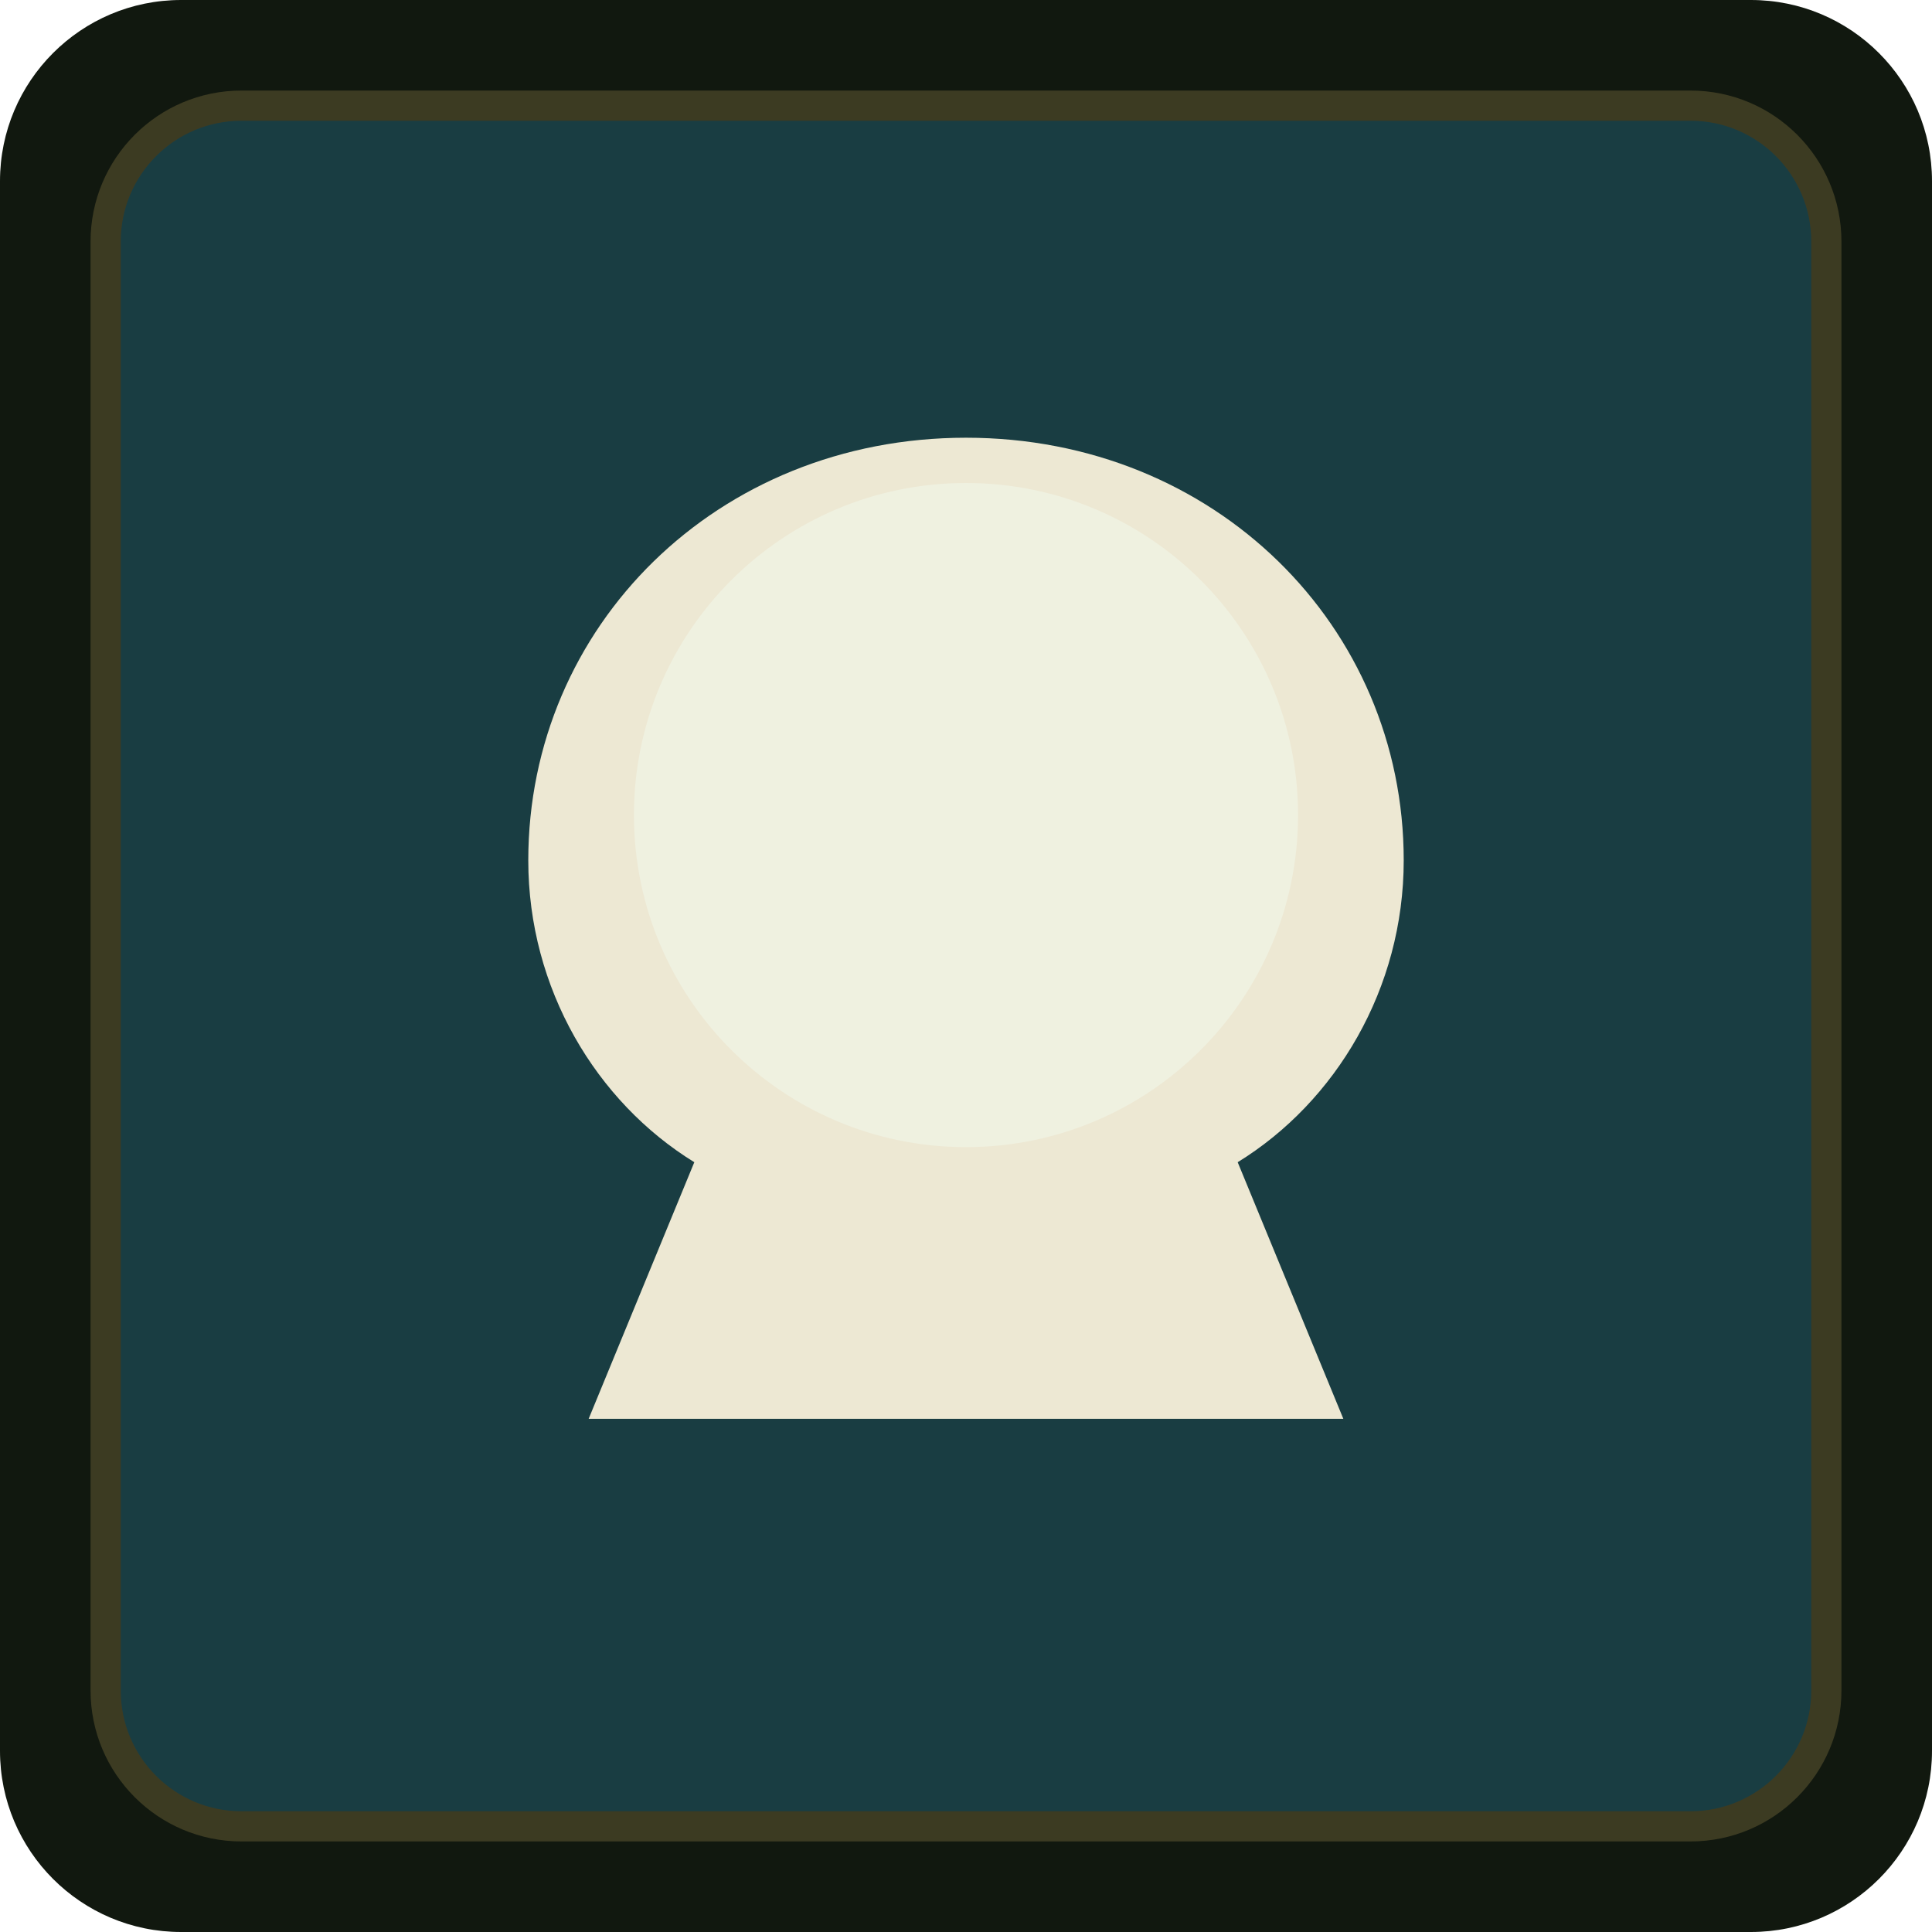
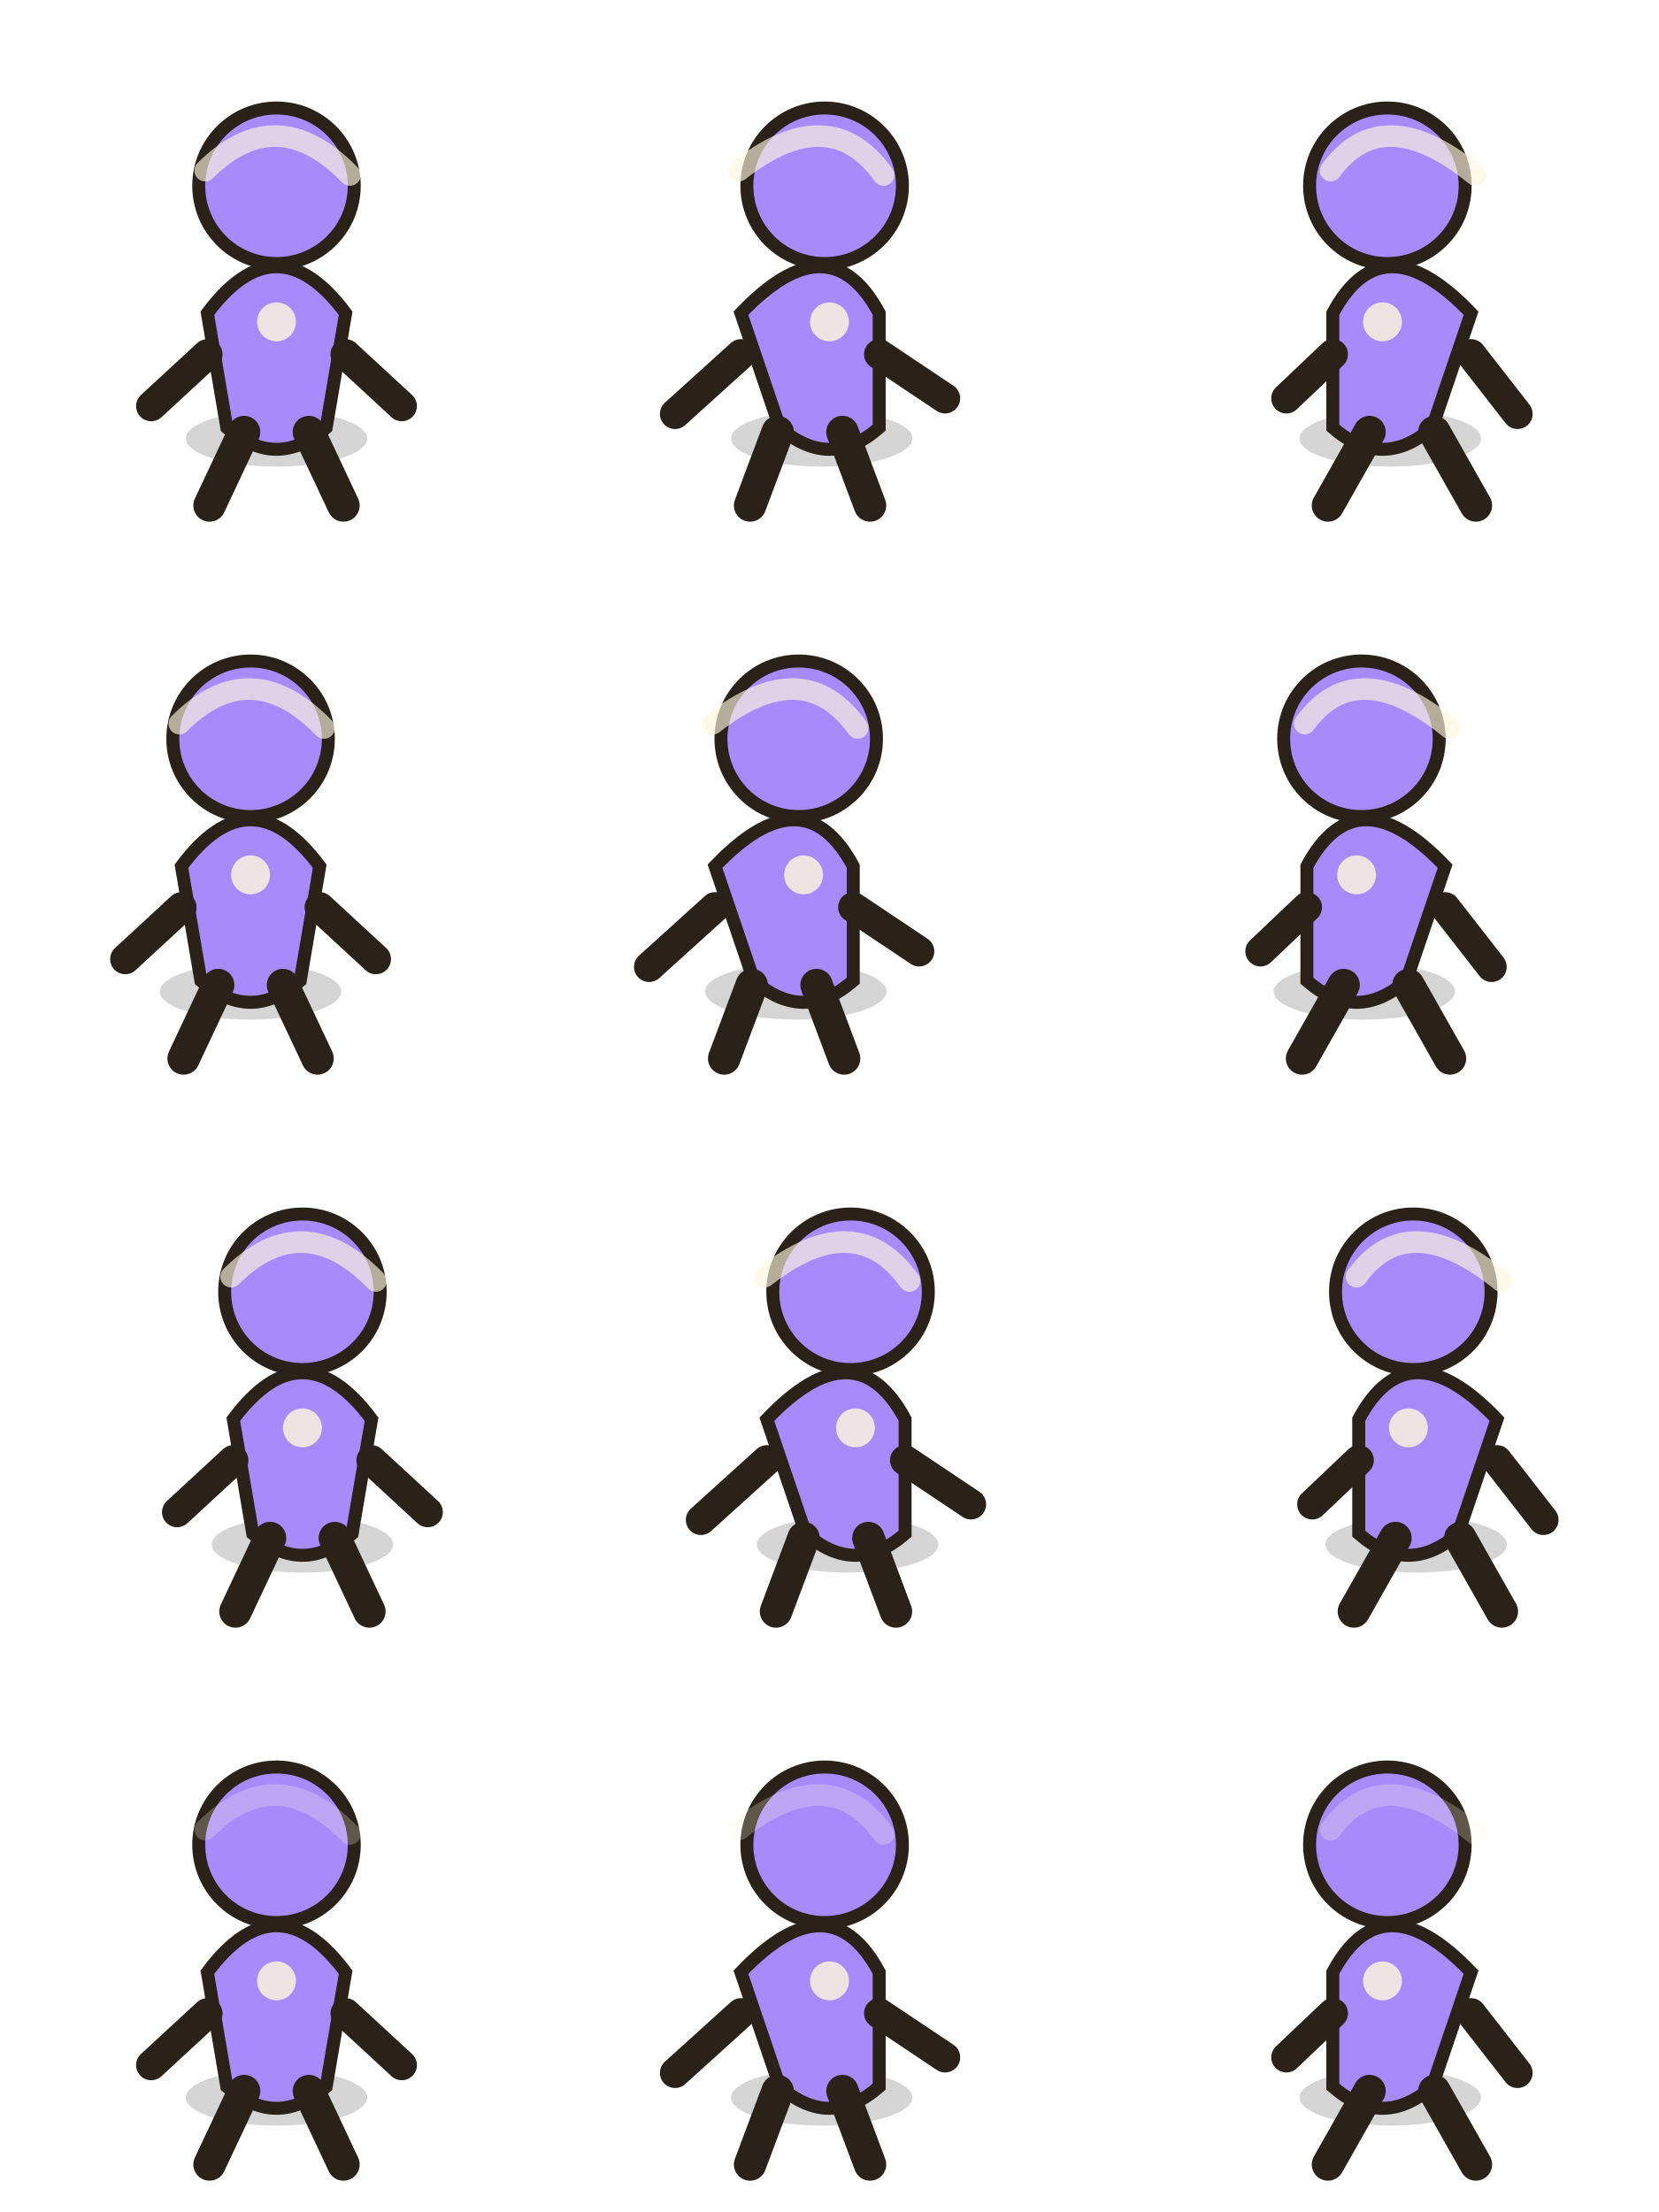
- <svg xmlns="http://www.w3.org/2000/svg" width="256" height="256" viewBox="0 0 256 256" role="img" aria-label="npc_npc000582_babaylan_lira_dalisay">
-   <rect width="256" height="256" rx="24" fill="#11180f" />
-   <rect x="14" y="14" width="228" height="228" rx="18" fill="#38bdf8" opacity="0.22" stroke="#d8b765" stroke-width="4" />
-   <circle cx="128" cy="108" r="44" fill="#38bdf8" opacity="0.9" />
-   <path d="M92 154c-13-8-22-23-22-40 0-31 25-56 58-56s58 25 58 56c0 17-9 32-22 40l14 34H78l14-34z" fill="#fff6df" opacity="0.92" />
+ <svg xmlns="http://www.w3.org/2000/svg" width="768" height="1024" viewBox="0 0 768 1024">
+   <rect width="768" height="1024" fill="none" />
+   <g transform="translate(128, 0) scale(1) translate(-128, 0)">
+     <ellipse cx="128" cy="203" rx="42" ry="13" fill="#11180f" opacity="0.18" />
+     <path d="M96 145 Q128 102 160 145 L151 198 Q128 218 105 198 Z" fill="#a78bfa" stroke="#2a2118" stroke-width="6" />
+     <circle cx="128" cy="86" r="36" fill="#a78bfa" stroke="#2a2118" stroke-width="6" />
+     <path d="M95 79 Q128 46 162 81" fill="none" stroke="#fff6df" stroke-width="10" stroke-linecap="round" opacity="0.65" />
+     <path d="M96 164 l-26 24" stroke="#2a2118" stroke-width="14" stroke-linecap="round" />
+     <path d="M160 164 l26 24" stroke="#2a2118" stroke-width="14" stroke-linecap="round" />
+     <path d="M113 200 l-16 34" stroke="#2a2118" stroke-width="15" stroke-linecap="round" />
+     <path d="M143 200 l16 34" stroke="#2a2118" stroke-width="15" stroke-linecap="round" />
+     <circle cx="128" cy="149" r="9" fill="#fff6df" opacity="0.82" />
+   </g>
+   <g transform="translate(384, 0) scale(1) translate(-128, 0)">
+     <ellipse cx="124.4" cy="203" rx="42" ry="13" fill="#11180f" opacity="0.18" />
+     <path d="M87 145 Q128 102 151 145 L151 198 Q128 218 105 198 Z" fill="#a78bfa" stroke="#2a2118" stroke-width="6" />
+     <circle cx="125.75" cy="86" r="36" fill="#a78bfa" stroke="#2a2118" stroke-width="6" />
+     <path d="M86 79 Q128 46 153 81" fill="none" stroke="#fff6df" stroke-width="10" stroke-linecap="round" opacity="0.65" />
+     <path d="M87 164 l-30.5 27.6" stroke="#2a2118" stroke-width="14" stroke-linecap="round" />
+     <path d="M151 164 l30.5 20.4" stroke="#2a2118" stroke-width="14" stroke-linecap="round" />
+     <path d="M104 200 l-12.76 34" stroke="#2a2118" stroke-width="15" stroke-linecap="round" />
+     <path d="M134 200 l12.76 34" stroke="#2a2118" stroke-width="15" stroke-linecap="round" />
+     <circle cx="128" cy="149" r="9" fill="#fff6df" opacity="0.82" />
+   </g>
+   <g transform="translate(640, 0) scale(1) translate(-128, 0)">
+     <ellipse cx="131.6" cy="203" rx="42" ry="13" fill="#11180f" opacity="0.18" />
+     <path d="M105 145 Q128 102 169 145 L151 198 Q128 218 105 198 Z" fill="#a78bfa" stroke="#2a2118" stroke-width="6" />
+     <circle cx="130.25" cy="86" r="36" fill="#a78bfa" stroke="#2a2118" stroke-width="6" />
+     <path d="M104 79 Q128 46 171 81" fill="none" stroke="#fff6df" stroke-width="10" stroke-linecap="round" opacity="0.65" />
+     <path d="M105 164 l-21.5 20.4" stroke="#2a2118" stroke-width="14" stroke-linecap="round" />
+     <path d="M169 164 l21.5 27.6" stroke="#2a2118" stroke-width="14" stroke-linecap="round" />
+     <path d="M122 200 l-19.24 34" stroke="#2a2118" stroke-width="15" stroke-linecap="round" />
+     <path d="M152 200 l19.24 34" stroke="#2a2118" stroke-width="15" stroke-linecap="round" />
+     <circle cx="128" cy="149" r="9" fill="#fff6df" opacity="0.82" />
+   </g>
+   <g transform="translate(116, 256) scale(1) translate(-128, 0)">
+     <ellipse cx="128" cy="203" rx="42" ry="13" fill="#11180f" opacity="0.18" />
+     <path d="M96 145 Q128 102 160 145 L151 198 Q128 218 105 198 Z" fill="#a78bfa" stroke="#2a2118" stroke-width="6" />
+     <circle cx="128" cy="86" r="36" fill="#a78bfa" stroke="#2a2118" stroke-width="6" />
+     <path d="M95 79 Q128 46 162 81" fill="none" stroke="#fff6df" stroke-width="10" stroke-linecap="round" opacity="0.65" />
+     <path d="M96 164 l-26 24" stroke="#2a2118" stroke-width="14" stroke-linecap="round" />
+     <path d="M160 164 l26 24" stroke="#2a2118" stroke-width="14" stroke-linecap="round" />
+     <path d="M113 200 l-16 34" stroke="#2a2118" stroke-width="15" stroke-linecap="round" />
+     <path d="M143 200 l16 34" stroke="#2a2118" stroke-width="15" stroke-linecap="round" />
+     <circle cx="128" cy="149" r="9" fill="#fff6df" opacity="0.82" />
+   </g>
+   <g transform="translate(372, 256) scale(1) translate(-128, 0)">
+     <ellipse cx="124.4" cy="203" rx="42" ry="13" fill="#11180f" opacity="0.18" />
+     <path d="M87 145 Q128 102 151 145 L151 198 Q128 218 105 198 Z" fill="#a78bfa" stroke="#2a2118" stroke-width="6" />
+     <circle cx="125.75" cy="86" r="36" fill="#a78bfa" stroke="#2a2118" stroke-width="6" />
+     <path d="M86 79 Q128 46 153 81" fill="none" stroke="#fff6df" stroke-width="10" stroke-linecap="round" opacity="0.65" />
+     <path d="M87 164 l-30.5 27.6" stroke="#2a2118" stroke-width="14" stroke-linecap="round" />
+     <path d="M151 164 l30.5 20.4" stroke="#2a2118" stroke-width="14" stroke-linecap="round" />
+     <path d="M104 200 l-12.76 34" stroke="#2a2118" stroke-width="15" stroke-linecap="round" />
+     <path d="M134 200 l12.76 34" stroke="#2a2118" stroke-width="15" stroke-linecap="round" />
+     <circle cx="128" cy="149" r="9" fill="#fff6df" opacity="0.82" />
+   </g>
+   <g transform="translate(628, 256) scale(1) translate(-128, 0)">
+     <ellipse cx="131.6" cy="203" rx="42" ry="13" fill="#11180f" opacity="0.18" />
+     <path d="M105 145 Q128 102 169 145 L151 198 Q128 218 105 198 Z" fill="#a78bfa" stroke="#2a2118" stroke-width="6" />
+     <circle cx="130.25" cy="86" r="36" fill="#a78bfa" stroke="#2a2118" stroke-width="6" />
+     <path d="M104 79 Q128 46 171 81" fill="none" stroke="#fff6df" stroke-width="10" stroke-linecap="round" opacity="0.65" />
+     <path d="M105 164 l-21.5 20.4" stroke="#2a2118" stroke-width="14" stroke-linecap="round" />
+     <path d="M169 164 l21.5 27.6" stroke="#2a2118" stroke-width="14" stroke-linecap="round" />
+     <path d="M122 200 l-19.24 34" stroke="#2a2118" stroke-width="15" stroke-linecap="round" />
+     <path d="M152 200 l19.24 34" stroke="#2a2118" stroke-width="15" stroke-linecap="round" />
+     <circle cx="128" cy="149" r="9" fill="#fff6df" opacity="0.82" />
+   </g>
+   <g transform="translate(140, 512) scale(1) translate(-128, 0)">
+     <ellipse cx="128" cy="203" rx="42" ry="13" fill="#11180f" opacity="0.18" />
+     <path d="M96 145 Q128 102 160 145 L151 198 Q128 218 105 198 Z" fill="#a78bfa" stroke="#2a2118" stroke-width="6" />
+     <circle cx="128" cy="86" r="36" fill="#a78bfa" stroke="#2a2118" stroke-width="6" />
+     <path d="M95 79 Q128 46 162 81" fill="none" stroke="#fff6df" stroke-width="10" stroke-linecap="round" opacity="0.65" />
+     <path d="M96 164 l-26 24" stroke="#2a2118" stroke-width="14" stroke-linecap="round" />
+     <path d="M160 164 l26 24" stroke="#2a2118" stroke-width="14" stroke-linecap="round" />
+     <path d="M113 200 l-16 34" stroke="#2a2118" stroke-width="15" stroke-linecap="round" />
+     <path d="M143 200 l16 34" stroke="#2a2118" stroke-width="15" stroke-linecap="round" />
+     <circle cx="128" cy="149" r="9" fill="#fff6df" opacity="0.82" />
+   </g>
+   <g transform="translate(396, 512) scale(1) translate(-128, 0)">
+     <ellipse cx="124.4" cy="203" rx="42" ry="13" fill="#11180f" opacity="0.18" />
+     <path d="M87 145 Q128 102 151 145 L151 198 Q128 218 105 198 Z" fill="#a78bfa" stroke="#2a2118" stroke-width="6" />
+     <circle cx="125.75" cy="86" r="36" fill="#a78bfa" stroke="#2a2118" stroke-width="6" />
+     <path d="M86 79 Q128 46 153 81" fill="none" stroke="#fff6df" stroke-width="10" stroke-linecap="round" opacity="0.65" />
+     <path d="M87 164 l-30.5 27.6" stroke="#2a2118" stroke-width="14" stroke-linecap="round" />
+     <path d="M151 164 l30.5 20.4" stroke="#2a2118" stroke-width="14" stroke-linecap="round" />
+     <path d="M104 200 l-12.76 34" stroke="#2a2118" stroke-width="15" stroke-linecap="round" />
+     <path d="M134 200 l12.76 34" stroke="#2a2118" stroke-width="15" stroke-linecap="round" />
+     <circle cx="128" cy="149" r="9" fill="#fff6df" opacity="0.82" />
+   </g>
+   <g transform="translate(652, 512) scale(1) translate(-128, 0)">
+     <ellipse cx="131.6" cy="203" rx="42" ry="13" fill="#11180f" opacity="0.18" />
+     <path d="M105 145 Q128 102 169 145 L151 198 Q128 218 105 198 Z" fill="#a78bfa" stroke="#2a2118" stroke-width="6" />
+     <circle cx="130.25" cy="86" r="36" fill="#a78bfa" stroke="#2a2118" stroke-width="6" />
+     <path d="M104 79 Q128 46 171 81" fill="none" stroke="#fff6df" stroke-width="10" stroke-linecap="round" opacity="0.65" />
+     <path d="M105 164 l-21.5 20.4" stroke="#2a2118" stroke-width="14" stroke-linecap="round" />
+     <path d="M169 164 l21.5 27.6" stroke="#2a2118" stroke-width="14" stroke-linecap="round" />
+     <path d="M122 200 l-19.24 34" stroke="#2a2118" stroke-width="15" stroke-linecap="round" />
+     <path d="M152 200 l19.24 34" stroke="#2a2118" stroke-width="15" stroke-linecap="round" />
+     <circle cx="128" cy="149" r="9" fill="#fff6df" opacity="0.82" />
+   </g>
+   <g transform="translate(128, 768) scale(1) translate(-128, 0)">
+     <ellipse cx="128" cy="203" rx="42" ry="13" fill="#11180f" opacity="0.18" />
+     <path d="M96 145 Q128 102 160 145 L151 198 Q128 218 105 198 Z" fill="#a78bfa" stroke="#2a2118" stroke-width="6" />
+     <circle cx="128" cy="86" r="36" fill="#a78bfa" stroke="#2a2118" stroke-width="6" />
+     <path d="M95 79 Q128 46 162 81" fill="none" stroke="#fff6df" stroke-width="10" stroke-linecap="round" opacity="0.25" />
+     <path d="M96 164 l-26 24" stroke="#2a2118" stroke-width="14" stroke-linecap="round" />
+     <path d="M160 164 l26 24" stroke="#2a2118" stroke-width="14" stroke-linecap="round" />
+     <path d="M113 200 l-16 34" stroke="#2a2118" stroke-width="15" stroke-linecap="round" />
+     <path d="M143 200 l16 34" stroke="#2a2118" stroke-width="15" stroke-linecap="round" />
+     <circle cx="128" cy="149" r="9" fill="#fff6df" opacity="0.82" />
+   </g>
+   <g transform="translate(384, 768) scale(1) translate(-128, 0)">
+     <ellipse cx="124.4" cy="203" rx="42" ry="13" fill="#11180f" opacity="0.18" />
+     <path d="M87 145 Q128 102 151 145 L151 198 Q128 218 105 198 Z" fill="#a78bfa" stroke="#2a2118" stroke-width="6" />
+     <circle cx="125.75" cy="86" r="36" fill="#a78bfa" stroke="#2a2118" stroke-width="6" />
+     <path d="M86 79 Q128 46 153 81" fill="none" stroke="#fff6df" stroke-width="10" stroke-linecap="round" opacity="0.25" />
+     <path d="M87 164 l-30.5 27.6" stroke="#2a2118" stroke-width="14" stroke-linecap="round" />
+     <path d="M151 164 l30.5 20.4" stroke="#2a2118" stroke-width="14" stroke-linecap="round" />
+     <path d="M104 200 l-12.76 34" stroke="#2a2118" stroke-width="15" stroke-linecap="round" />
+     <path d="M134 200 l12.76 34" stroke="#2a2118" stroke-width="15" stroke-linecap="round" />
+     <circle cx="128" cy="149" r="9" fill="#fff6df" opacity="0.82" />
+   </g>
+   <g transform="translate(640, 768) scale(1) translate(-128, 0)">
+     <ellipse cx="131.6" cy="203" rx="42" ry="13" fill="#11180f" opacity="0.18" />
+     <path d="M105 145 Q128 102 169 145 L151 198 Q128 218 105 198 Z" fill="#a78bfa" stroke="#2a2118" stroke-width="6" />
+     <circle cx="130.25" cy="86" r="36" fill="#a78bfa" stroke="#2a2118" stroke-width="6" />
+     <path d="M104 79 Q128 46 171 81" fill="none" stroke="#fff6df" stroke-width="10" stroke-linecap="round" opacity="0.25" />
+     <path d="M105 164 l-21.5 20.4" stroke="#2a2118" stroke-width="14" stroke-linecap="round" />
+     <path d="M169 164 l21.5 27.6" stroke="#2a2118" stroke-width="14" stroke-linecap="round" />
+     <path d="M122 200 l-19.24 34" stroke="#2a2118" stroke-width="15" stroke-linecap="round" />
+     <path d="M152 200 l19.24 34" stroke="#2a2118" stroke-width="15" stroke-linecap="round" />
+     <circle cx="128" cy="149" r="9" fill="#fff6df" opacity="0.82" />
+   </g>
</svg>
